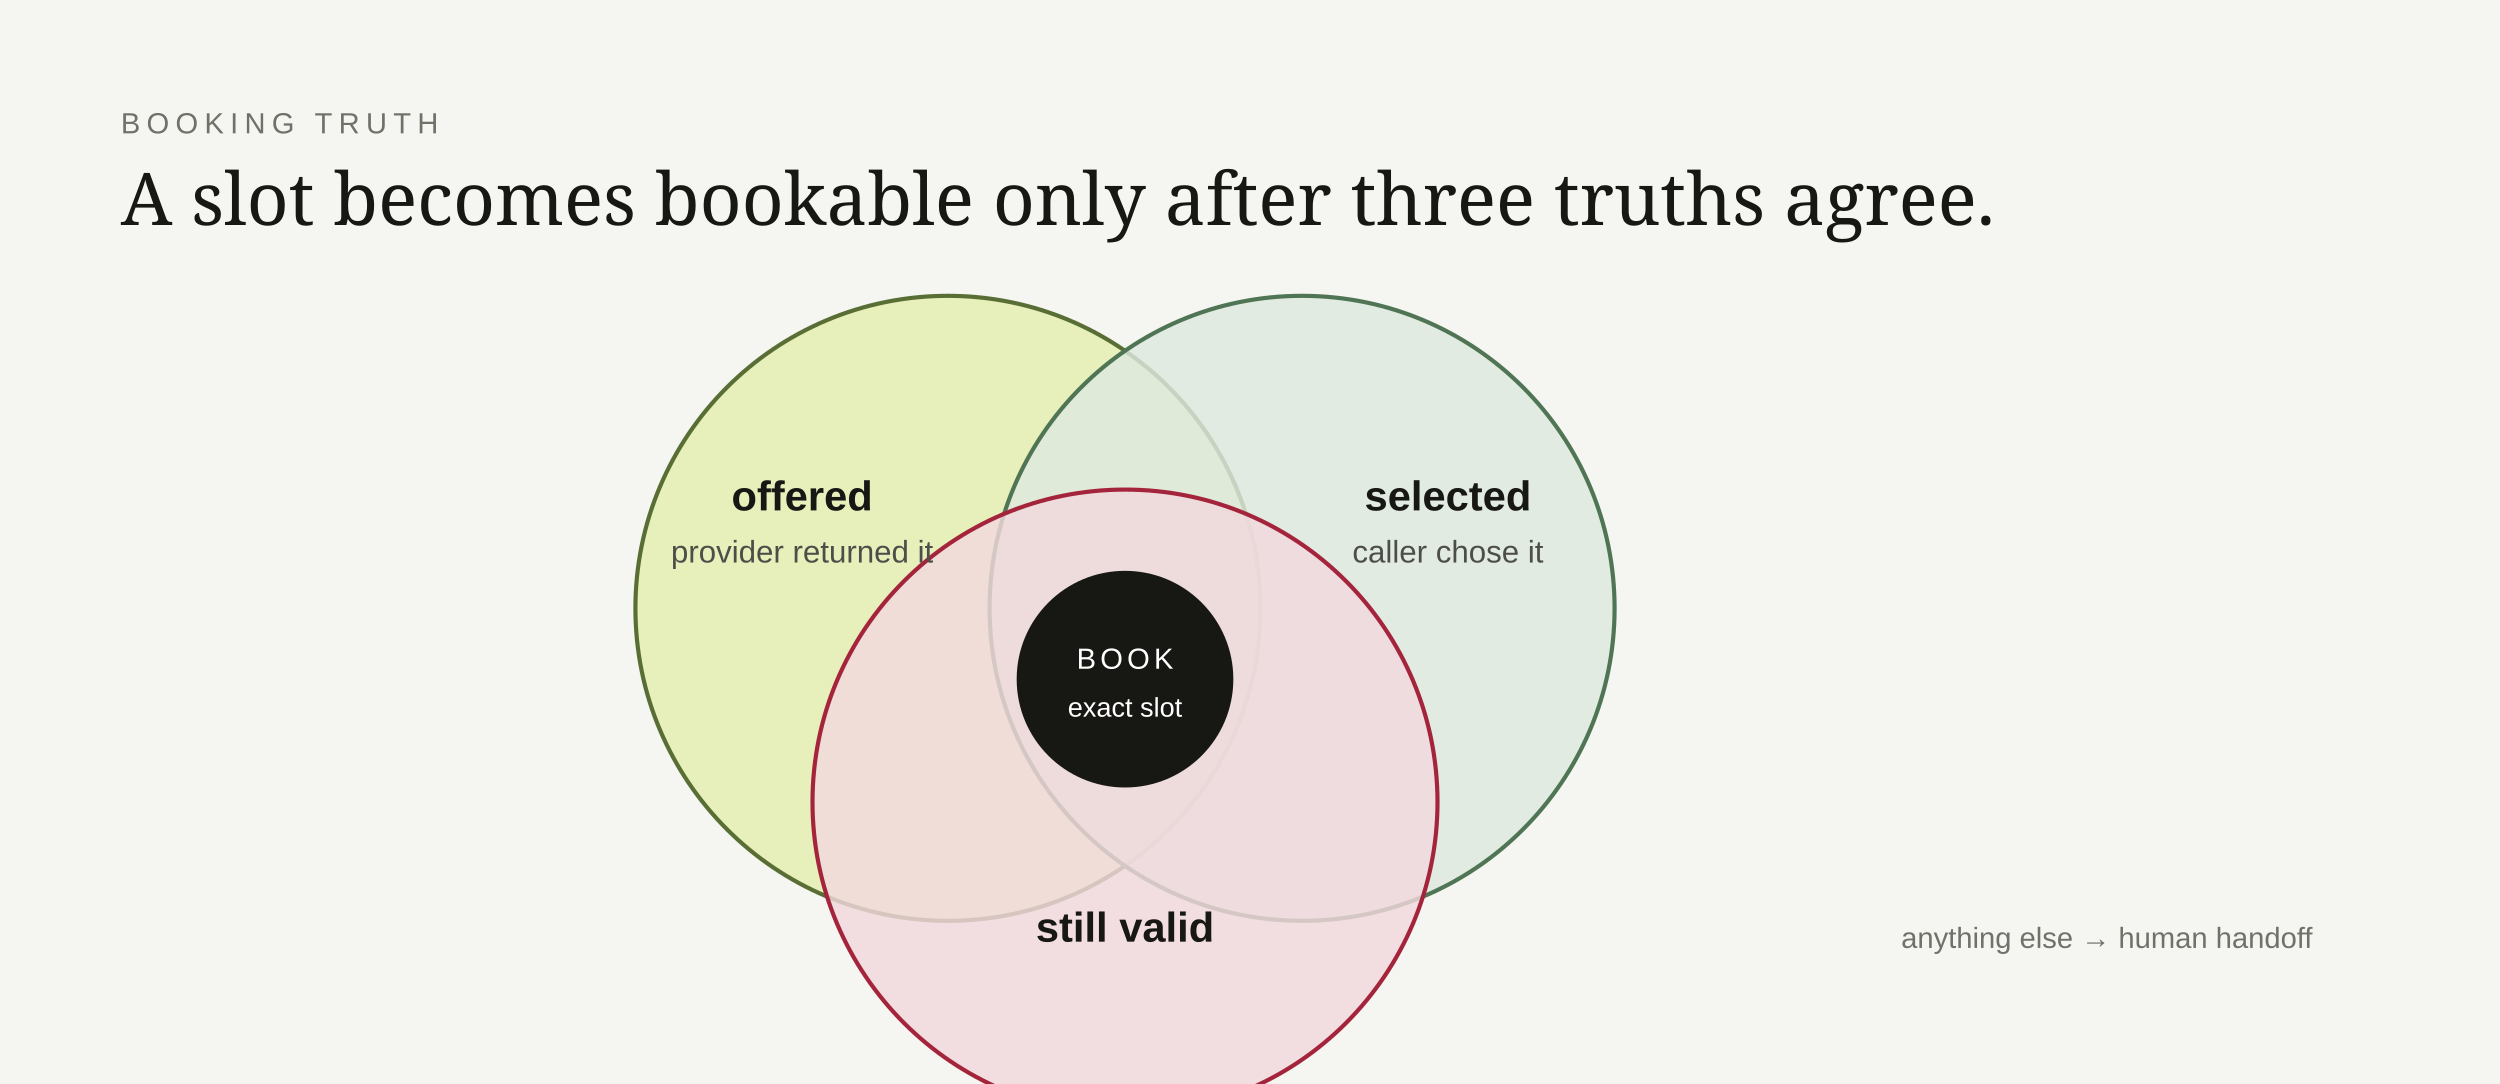
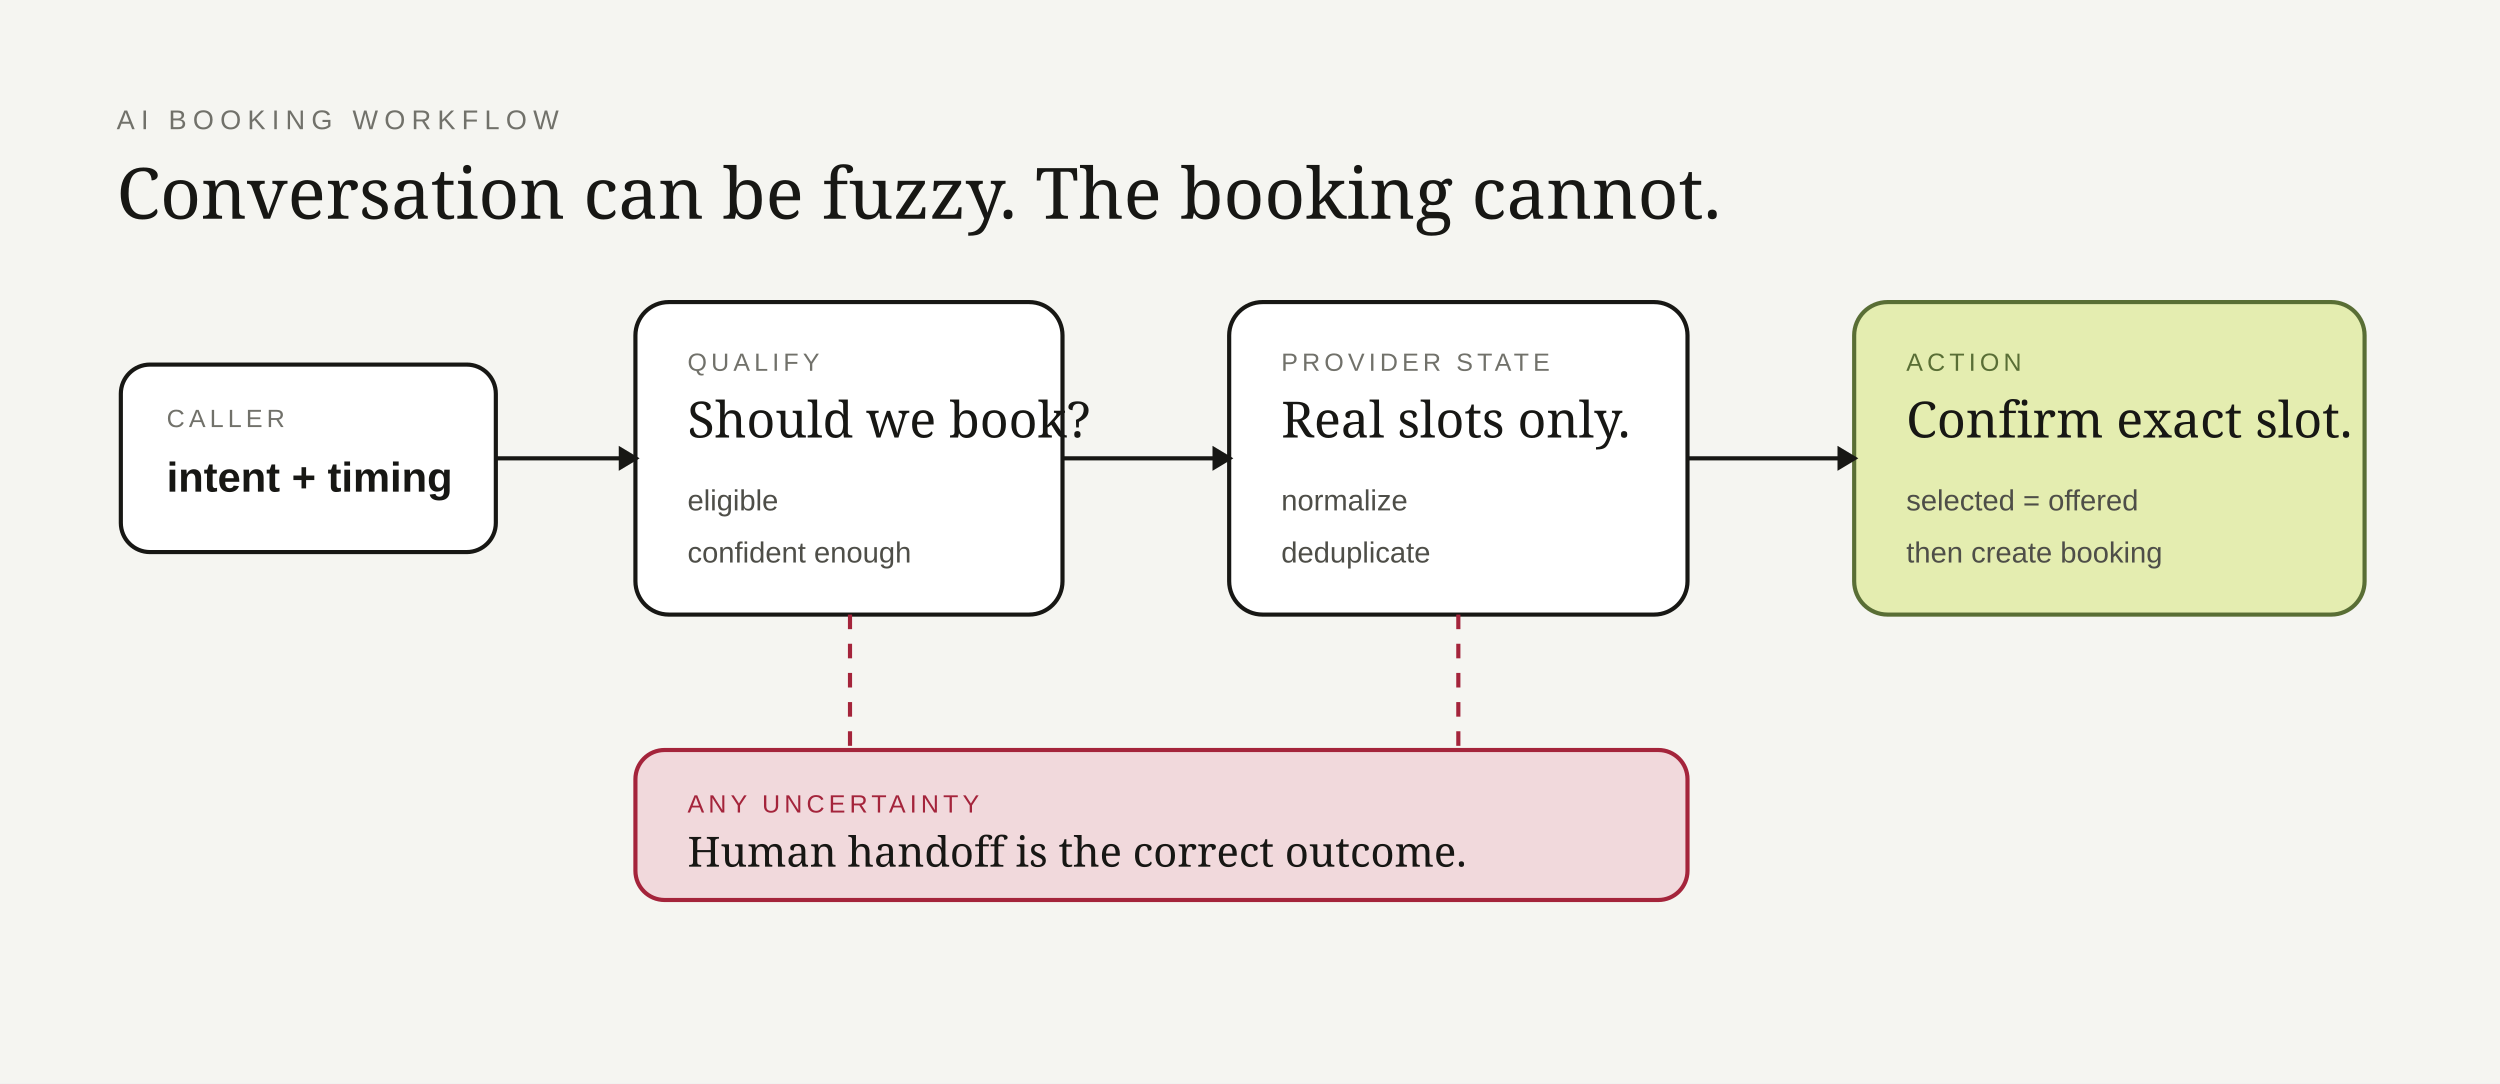
<svg xmlns="http://www.w3.org/2000/svg" viewBox="0 0 1200 520" role="img" aria-labelledby="t d">
  <rect width="1200" height="520" fill="#f5f5f1" />
-   <text x="58" y="64" fill="#71716a" font-family="Arial,sans-serif" font-size="14" letter-spacing="3">BOOKING TRUTH</text>
-   <text x="58" y="108" fill="#171714" font-family="Georgia,serif" font-size="35">A slot becomes bookable only after three truths agree.</text>
-   <circle cx="455" cy="292" r="150" fill="#e4edb0" fill-opacity=".82" stroke="#596e35" stroke-width="2" />
-   <circle cx="625" cy="292" r="150" fill="#dce9de" fill-opacity=".82" stroke="#4f7555" stroke-width="2" />
-   <circle cx="540" cy="385" r="150" fill="#f1d9dc" fill-opacity=".82" stroke="#a4243b" stroke-width="2" />
-   <text x="385" y="245" text-anchor="middle" fill="#171714" font-family="Arial,sans-serif" font-size="20" font-weight="700">offered</text>
-   <text x="385" y="270" text-anchor="middle" fill="#4e4e48" font-family="Arial,sans-serif" font-size="15">provider returned it</text>
-   <text x="695" y="245" text-anchor="middle" fill="#171714" font-family="Arial,sans-serif" font-size="20" font-weight="700">selected</text>
-   <text x="695" y="270" text-anchor="middle" fill="#4e4e48" font-family="Arial,sans-serif" font-size="15">caller chose it</text>
-   <text x="540" y="452" text-anchor="middle" fill="#171714" font-family="Arial,sans-serif" font-size="20" font-weight="700">still valid</text>
-   <circle cx="540" cy="326" r="52" fill="#171714" />
-   <text x="540" y="321" text-anchor="middle" fill="#fff" font-family="Arial,sans-serif" font-size="14" letter-spacing="2">BOOK</text>
-   <text x="540" y="344" text-anchor="middle" fill="#fff" font-family="Arial,sans-serif" font-size="13">exact slot</text>
-   <text x="1110" y="455" text-anchor="end" fill="#71716a" font-family="Arial,sans-serif" font-size="14">anything else → human handoff</text>
+   <text x="56" y="62" fill="#71716a" font-family="Arial,sans-serif" font-size="13" letter-spacing="3">AI BOOKING WORKFLOW</text>
+   <text x="56" y="105" fill="#171714" font-family="Georgia,serif" font-size="34">Conversation can be fuzzy. The booking cannot.</text>
+   <rect x="58" y="175" width="180" height="90" rx="14" fill="#fff" stroke="#171714" stroke-width="2" />
+   <text x="80" y="205" fill="#71716a" font-family="Arial,sans-serif" font-size="12" letter-spacing="2">CALLER</text>
+   <text x="80" y="236" fill="#171714" font-family="Arial,sans-serif" font-size="20" font-weight="700">intent + timing</text>
+   <rect x="305" y="145" width="205" height="150" rx="16" fill="#fff" stroke="#171714" stroke-width="2" />
+   <text x="330" y="178" fill="#71716a" font-family="Arial,sans-serif" font-size="12" letter-spacing="2">QUALIFY</text>
+   <text x="330" y="210" fill="#171714" font-family="Georgia,serif" font-size="24">Should we book?</text>
+   <text x="330" y="245" fill="#4e4e48" font-family="Arial,sans-serif" font-size="14">eligible</text>
+   <text x="330" y="270" fill="#4e4e48" font-family="Arial,sans-serif" font-size="14">confident enough</text>
+   <rect x="590" y="145" width="220" height="150" rx="16" fill="#fff" stroke="#171714" stroke-width="2" />
+   <text x="615" y="178" fill="#71716a" font-family="Arial,sans-serif" font-size="12" letter-spacing="2">PROVIDER STATE</text>
+   <text x="615" y="210" fill="#171714" font-family="Georgia,serif" font-size="24">Real slots only.</text>
+   <text x="615" y="245" fill="#4e4e48" font-family="Arial,sans-serif" font-size="14">normalize</text>
+   <text x="615" y="270" fill="#4e4e48" font-family="Arial,sans-serif" font-size="14">deduplicate</text>
+   <rect x="890" y="145" width="245" height="150" rx="16" fill="#e4edb0" stroke="#596e35" stroke-width="2" />
+   <text x="915" y="178" fill="#596e35" font-family="Arial,sans-serif" font-size="12" letter-spacing="2">ACTION</text>
+   <text x="915" y="210" fill="#171714" font-family="Georgia,serif" font-size="24">Confirm exact slot.</text>
+   <text x="915" y="245" fill="#4e4e48" font-family="Arial,sans-serif" font-size="14">selected = offered</text>
+   <text x="915" y="270" fill="#4e4e48" font-family="Arial,sans-serif" font-size="14">then create booking</text>
+   <g stroke="#171714" stroke-width="2" fill="none">
+     <path d="M238 220 H305" />
+     <path d="M510 220 H590" />
+     <path d="M810 220 H890" />
+   </g>
+   <g fill="#171714">
+     <path d="M297 214 l10 6 -10 6z" />
+     <path d="M582 214 l10 6 -10 6z" />
+     <path d="M882 214 l10 6 -10 6z" />
+   </g>
+   <rect x="305" y="360" width="505" height="72" rx="14" fill="#f1d9dc" stroke="#a4243b" stroke-width="2" />
+   <text x="330" y="390" fill="#a4243b" font-family="Arial,sans-serif" font-size="12" letter-spacing="2">ANY UNCERTAINTY</text>
+   <text x="330" y="416" fill="#171714" font-family="Georgia,serif" font-size="20">Human handoff is the correct outcome.</text>
+   <path d="M408 295 V360" stroke="#a4243b" stroke-width="2" stroke-dasharray="7 7" />
+   <path d="M700 295 V360" stroke="#a4243b" stroke-width="2" stroke-dasharray="7 7" />
</svg>
